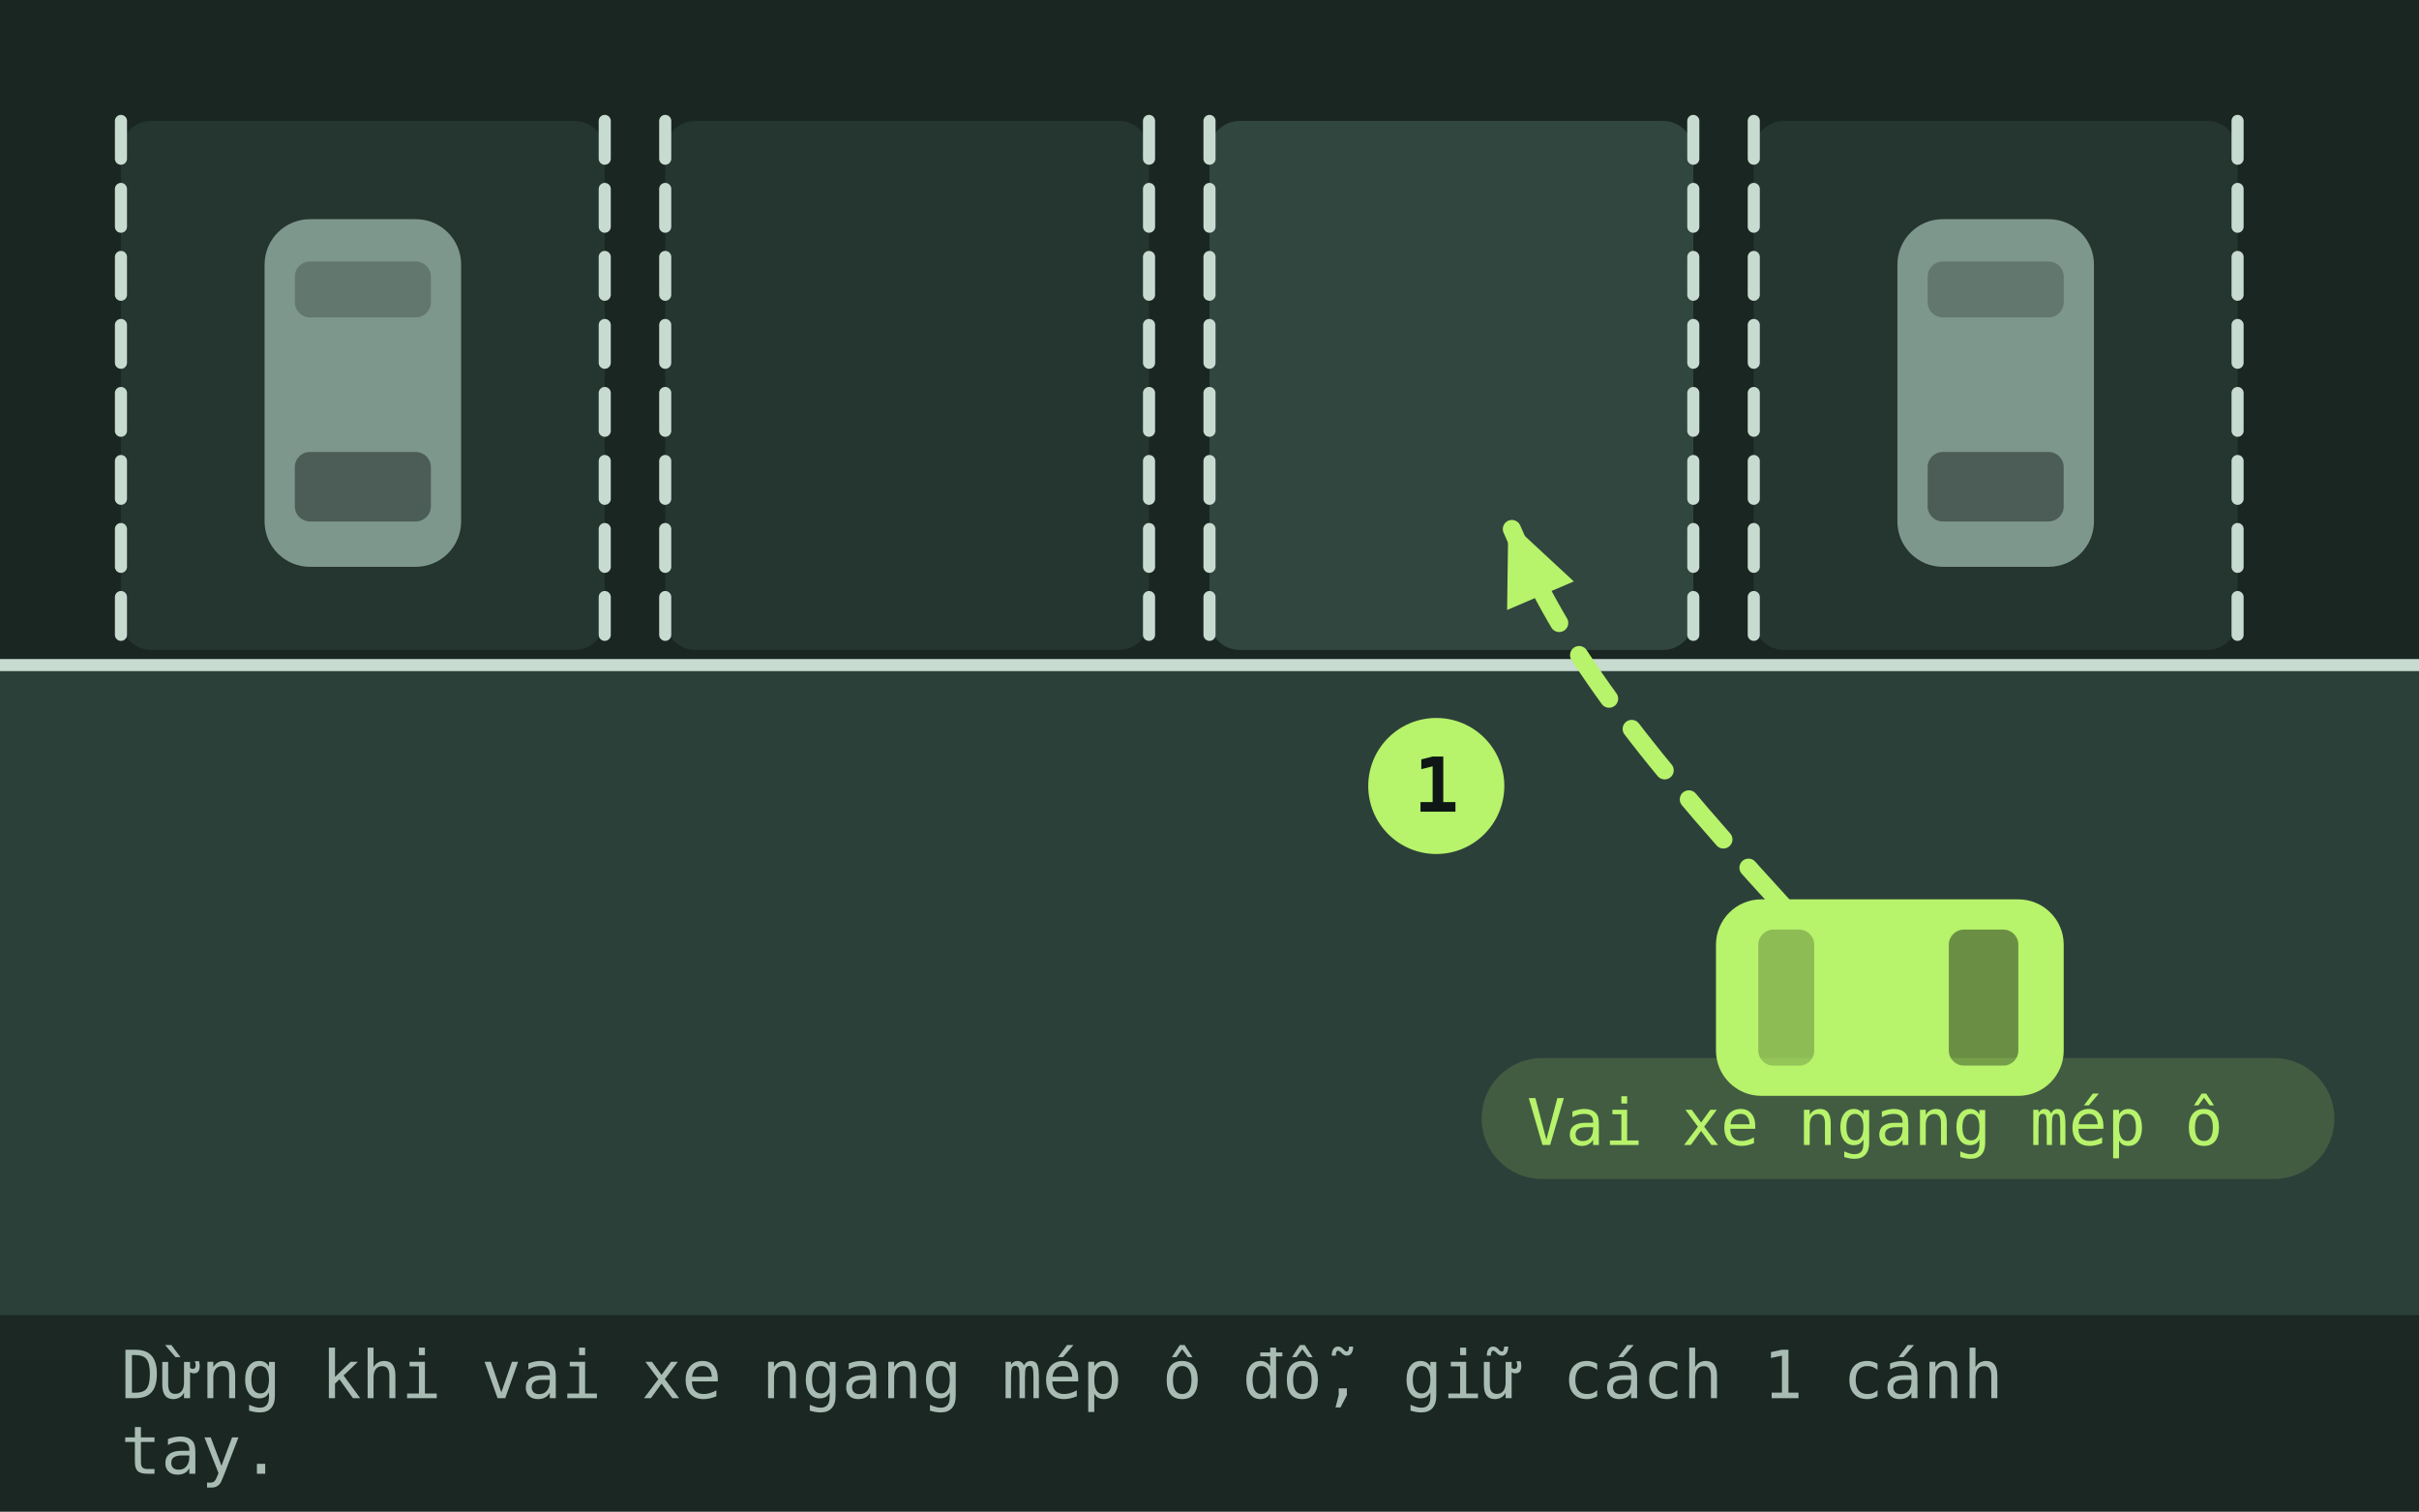
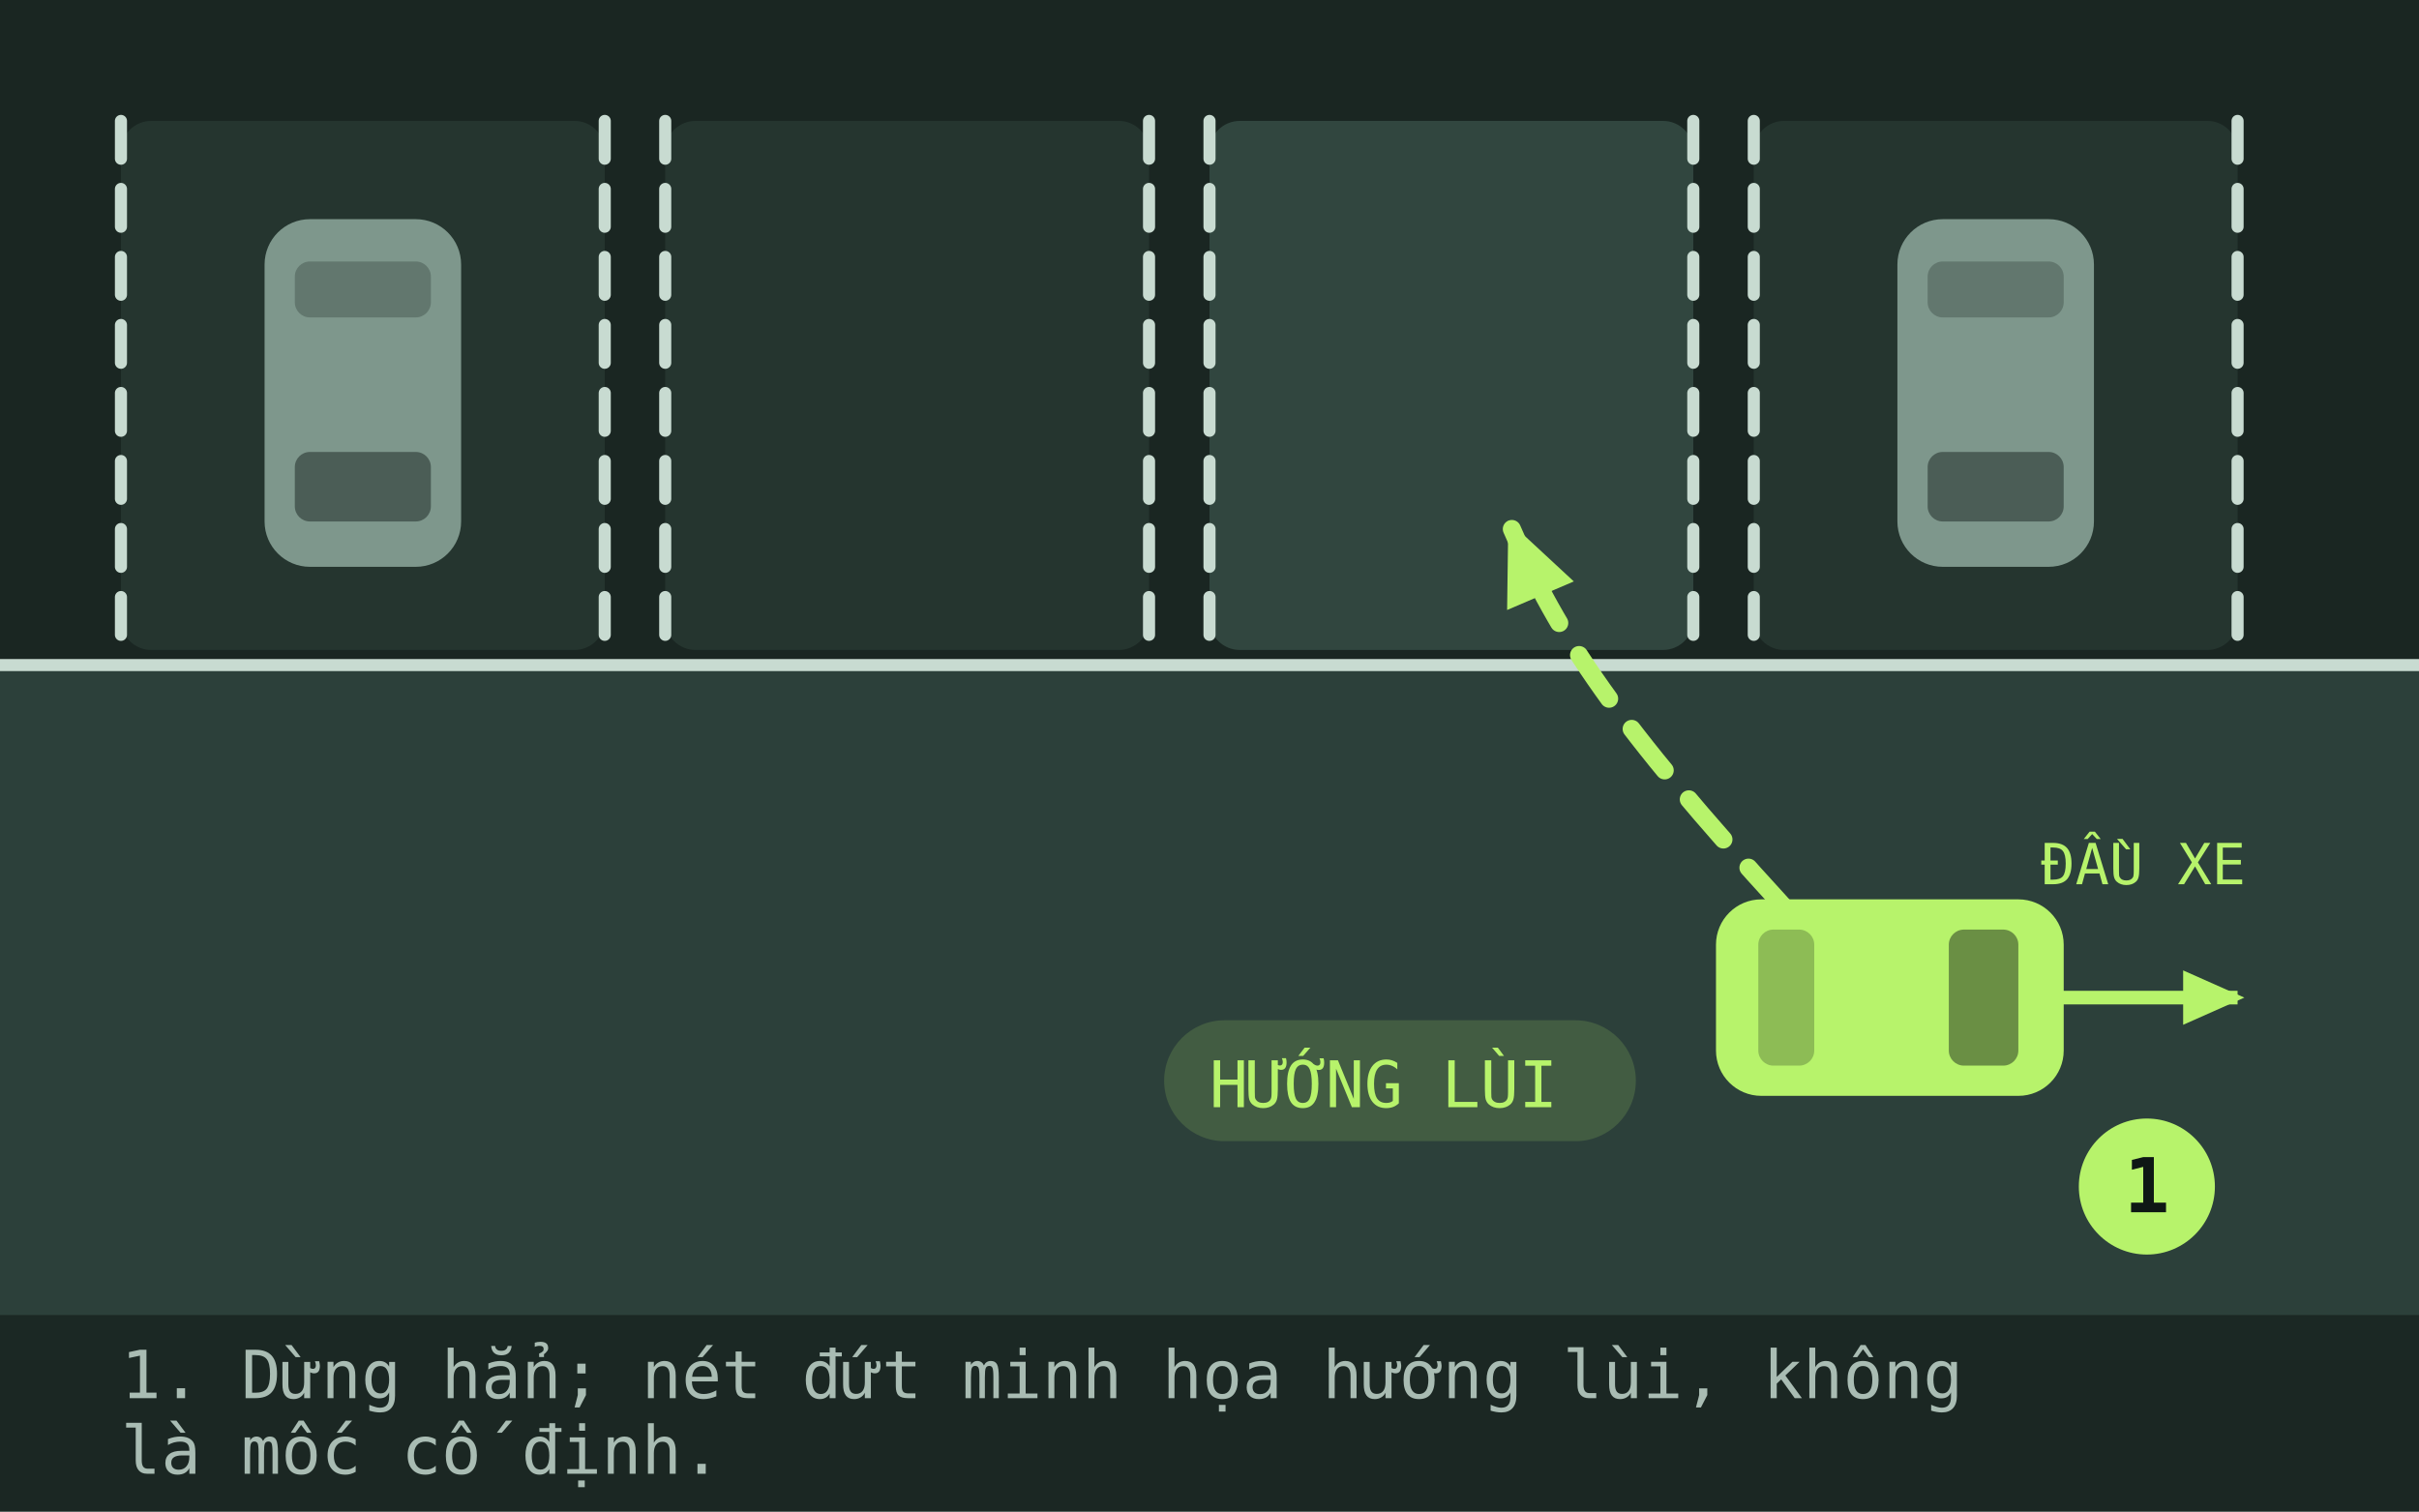
<svg xmlns="http://www.w3.org/2000/svg" viewBox="0 0 320 200" width="320" height="200" role="img" aria-labelledby="ttl">
  <defs>
    <marker id="tip" viewBox="0 0 10 10" refX="8" refY="5" markerWidth="5" markerHeight="5" orient="auto-start-reverse">
      <path d="M0 1L9 5L0 9Z" fill="#b7f36b" />
    </marker>
  </defs>
  <rect x="0" y="0" width="320" height="200" rx="0" fill="#22332e" />
  <rect x="0" y="0" width="320" height="88" rx="0" fill="#1a2622" />
  <rect x="16" y="16" width="64" height="70" rx="4" fill="#25352f" />
  <path d="M16 16L16 86" stroke="#c8dbd1" stroke-width="1.6" stroke-dasharray="5 4" stroke-linecap="round" />
  <path d="M80 16L80 86" stroke="#c8dbd1" stroke-width="1.6" stroke-dasharray="5 4" stroke-linecap="round" />
  <g transform="translate(48 52) rotate(180)">
    <rect x="-13" y="-23" width="26" height="46" rx="6" fill="#7e978c" />
    <rect x="-9" y="-17" width="18" height="9.2" rx="2" fill="#0e1715" opacity=".45" />
    <rect x="-9" y="10" width="18" height="7.4" rx="2" fill="#0e1715" opacity=".25" />
  </g>
  <rect x="88" y="16" width="64" height="70" rx="4" fill="#25352f" />
  <path d="M88 16L88 86" stroke="#c8dbd1" stroke-width="1.6" stroke-dasharray="5 4" stroke-linecap="round" />
  <path d="M152 16L152 86" stroke="#c8dbd1" stroke-width="1.6" stroke-dasharray="5 4" stroke-linecap="round" />
  <rect x="160" y="16" width="64" height="70" rx="4" fill="#31463f" />
  <path d="M160 16L160 86" stroke="#c8dbd1" stroke-width="1.6" stroke-dasharray="5 4" stroke-linecap="round" />
  <path d="M224 16L224 86" stroke="#c8dbd1" stroke-width="1.6" stroke-dasharray="5 4" stroke-linecap="round" />
  <rect x="232" y="16" width="64" height="70" rx="4" fill="#25352f" />
  <path d="M232 16L232 86" stroke="#c8dbd1" stroke-width="1.6" stroke-dasharray="5 4" stroke-linecap="round" />
  <path d="M296 16L296 86" stroke="#c8dbd1" stroke-width="1.6" stroke-dasharray="5 4" stroke-linecap="round" />
  <g transform="translate(264 52) rotate(180)">
    <rect x="-13" y="-23" width="26" height="46" rx="6" fill="#7e978c" />
    <rect x="-9" y="-17" width="18" height="9.2" rx="2" fill="#0e1715" opacity=".45" />
    <rect x="-9" y="10" width="18" height="7.4" rx="2" fill="#0e1715" opacity=".25" />
  </g>
  <rect x="0" y="88" width="320" height="92" rx="0" fill="#2c403a" />
  <path d="M0 88L320 88" stroke="#c8dbd1" stroke-width="1.6" stroke-linecap="round" />
  <g transform="translate(250 132) rotate(90)">
    <rect x="-13" y="-23" width="26" height="46" rx="6" fill="#b7f36b" />
    <rect x="-9" y="-17" width="18" height="9.2" rx="2" fill="#0e1715" opacity=".45" />
    <rect x="-9" y="10" width="18" height="7.4" rx="2" fill="#0e1715" opacity=".25" />
  </g>
+   <path d="M270 132L296 132" fill="none" stroke="#b7f36b" stroke-width="1.8" marker-end="url(#tip)" />
+   <text x="270" y="117" font-family="DM Mono, ui-monospace, monospace" font-size="7.5" font-weight="500" fill="#b7f36b" text-anchor="start">ĐẦU XE</text>
  <path d="M236 120C214 96 206 84 200 70" fill="none" stroke="#b7f36b" stroke-width="2.4" stroke-dasharray="7 5" stroke-linecap="round" marker-end="url(#tip)" />
-   <g transform="translate(190 104)">
+   <g transform="translate(284 157)">
    <circle r="9" fill="#b7f36b" />
    <text x="0" y="3.4" font-family="DM Mono, ui-monospace, monospace" font-size="10" font-weight="700" fill="#0e1715" text-anchor="middle">1</text>
  </g>
  <g>
-     <rect x="196" y="140" width="112.8" height="16" rx="8" fill="#b7f36b" opacity=".16" />
-     <text x="202" y="151.5" font-family="DM Mono, ui-monospace, monospace" font-size="8.5" font-weight="500" fill="#b7f36b" text-anchor="start">Vai xe ngang mép ô</text>
+     <rect x="154" y="135" width="62.4" height="16" rx="8" fill="#b7f36b" opacity=".16" />
+     <text x="160" y="146.5" font-family="DM Mono, ui-monospace, monospace" font-size="8.5" font-weight="500" fill="#b7f36b" text-anchor="start">HƯỚNG LÙI</text>
  </g>
  <rect x="0" y="174" width="320" height="26" rx="0" fill="#1a2622" opacity="0.92" />
-   <text x="16" y="185" font-family="DM Mono, ui-monospace, monospace" font-size="8.8" font-weight="500" fill="#a9bcb3" text-anchor="start">Dừng khi vai xe ngang mép ô đỗ, giữ cách 1 cánh</text>
-   <text x="16" y="195" font-family="DM Mono, ui-monospace, monospace" font-size="8.8" font-weight="500" fill="#a9bcb3" text-anchor="start">tay.</text>
+   <text x="16" y="185" font-family="DM Mono, ui-monospace, monospace" font-size="8.8" font-weight="500" fill="#a9bcb3" text-anchor="start">1. Dừng hẳn; nét đứt minh họa hướng lùi, không</text>
+   <text x="16" y="195" font-family="DM Mono, ui-monospace, monospace" font-size="8.8" font-weight="500" fill="#a9bcb3" text-anchor="start">là mốc cố định.</text>
</svg>
